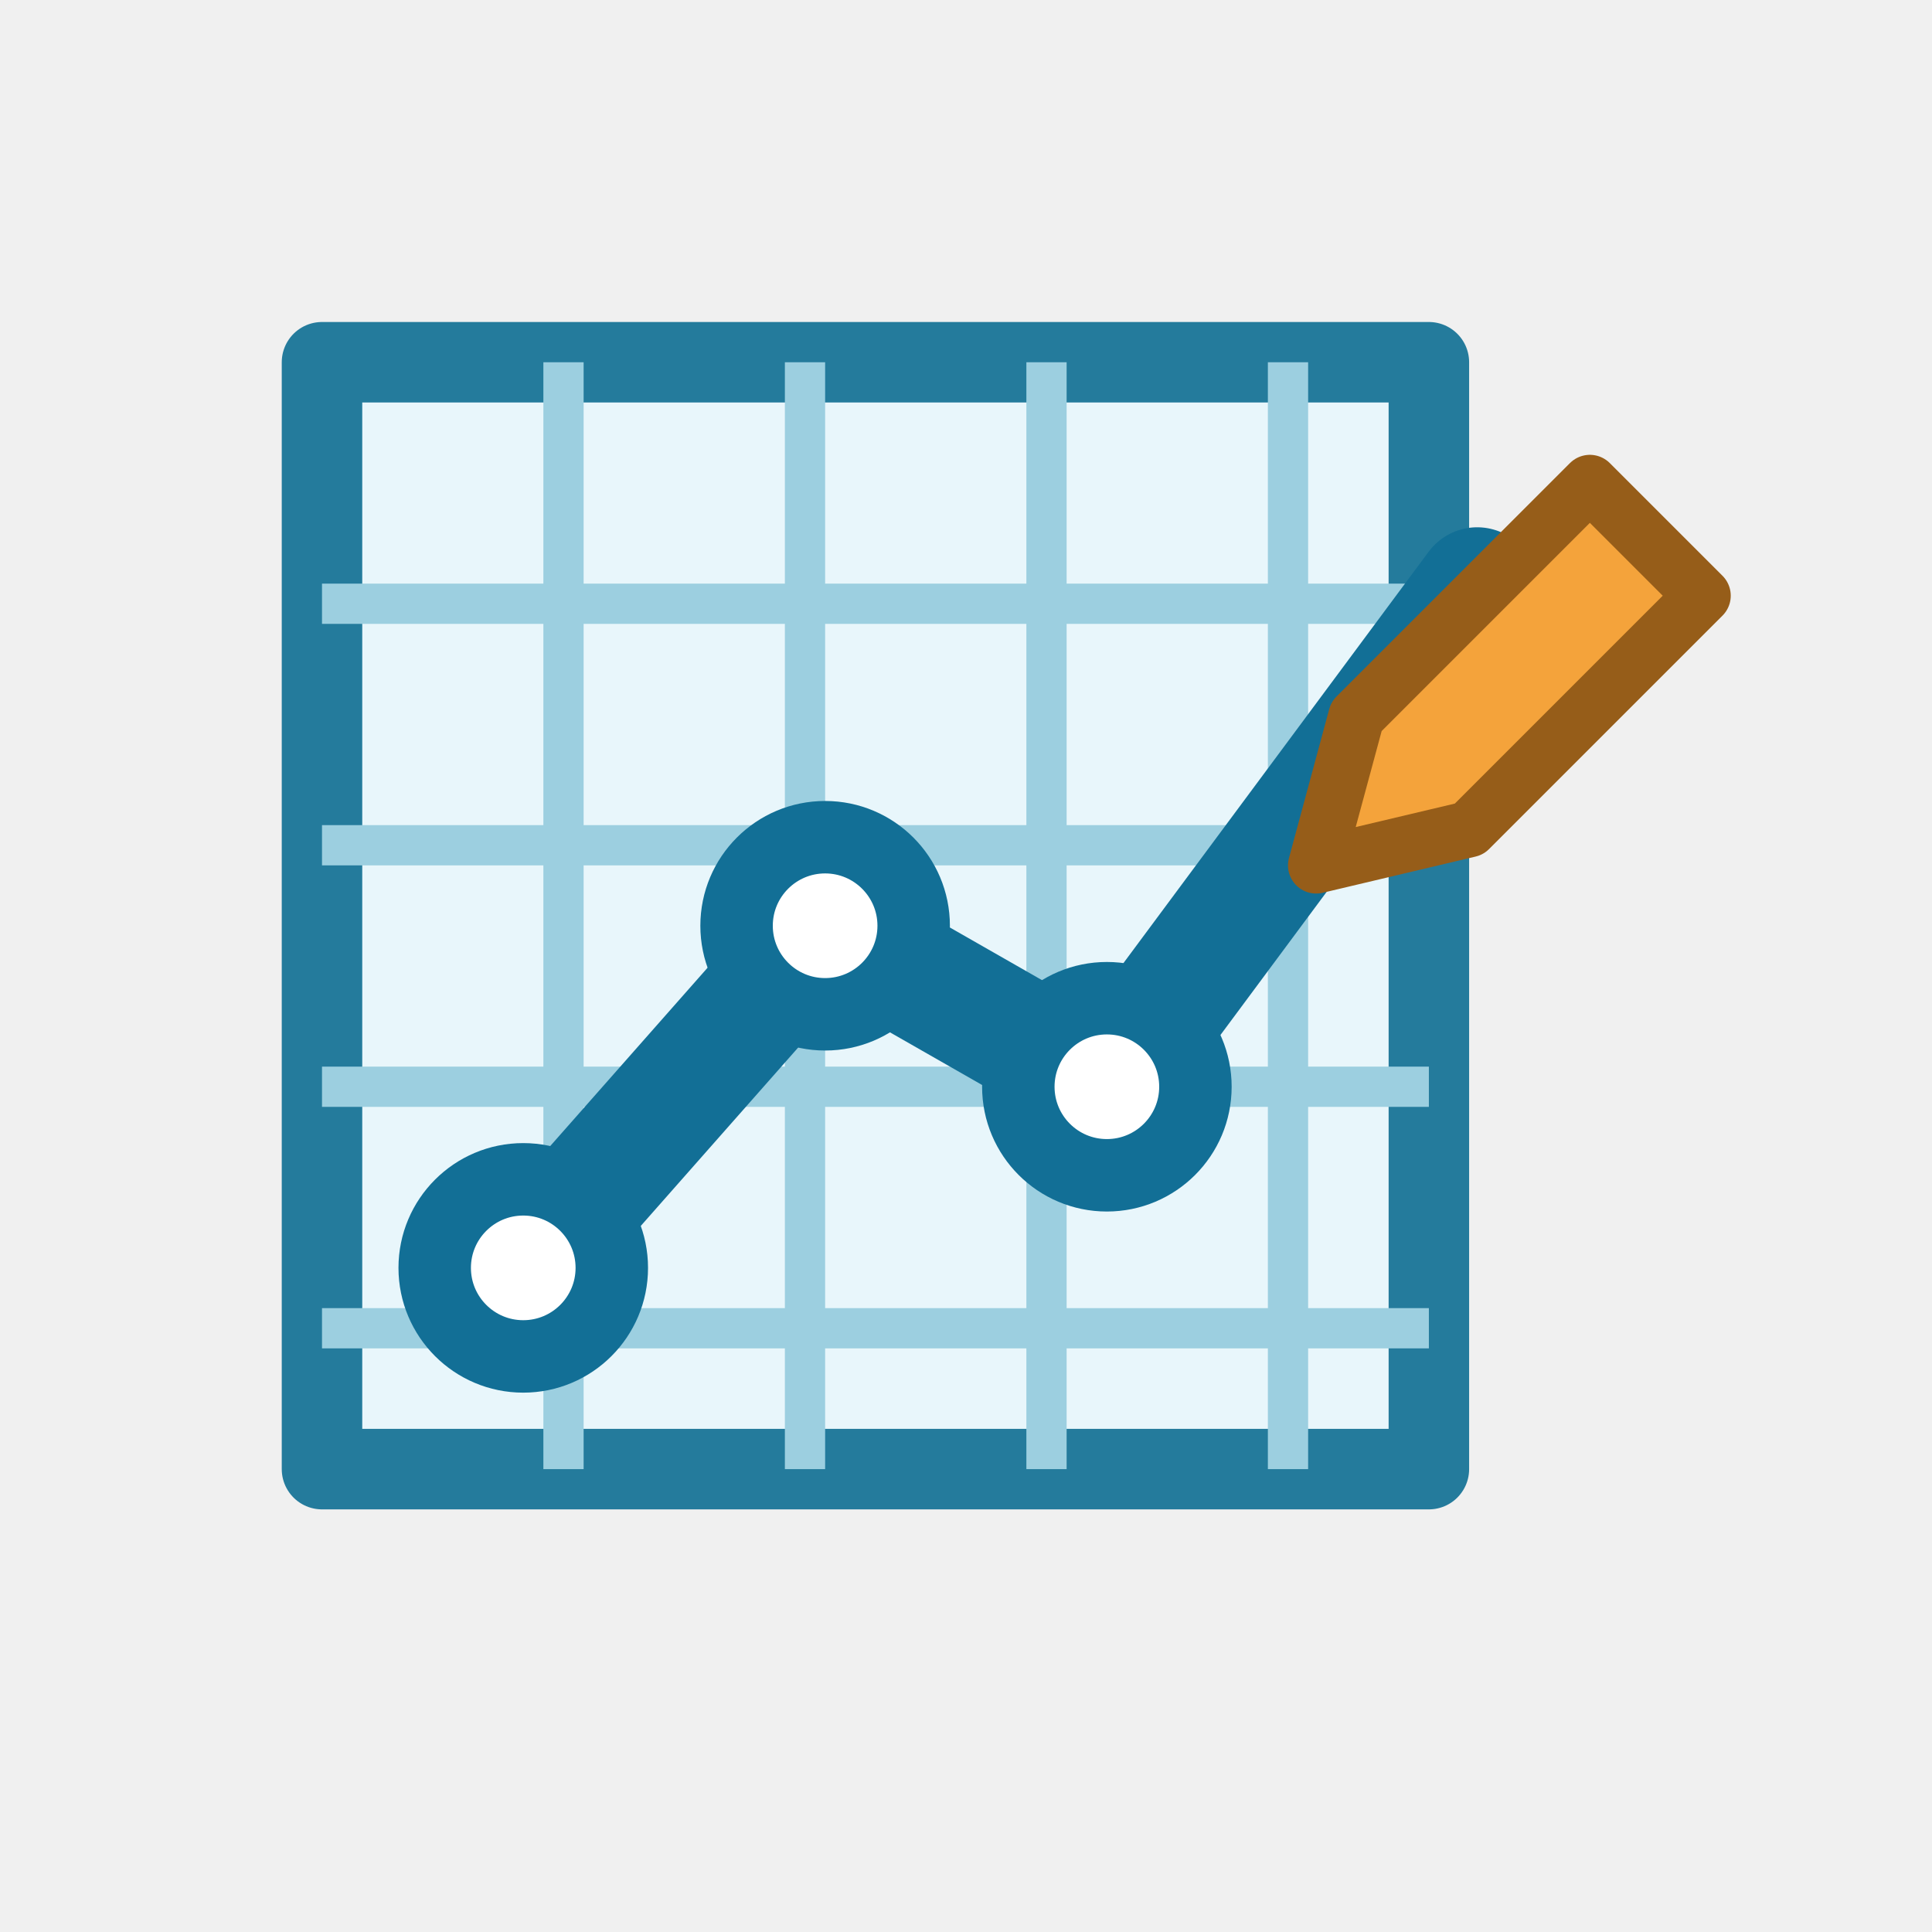
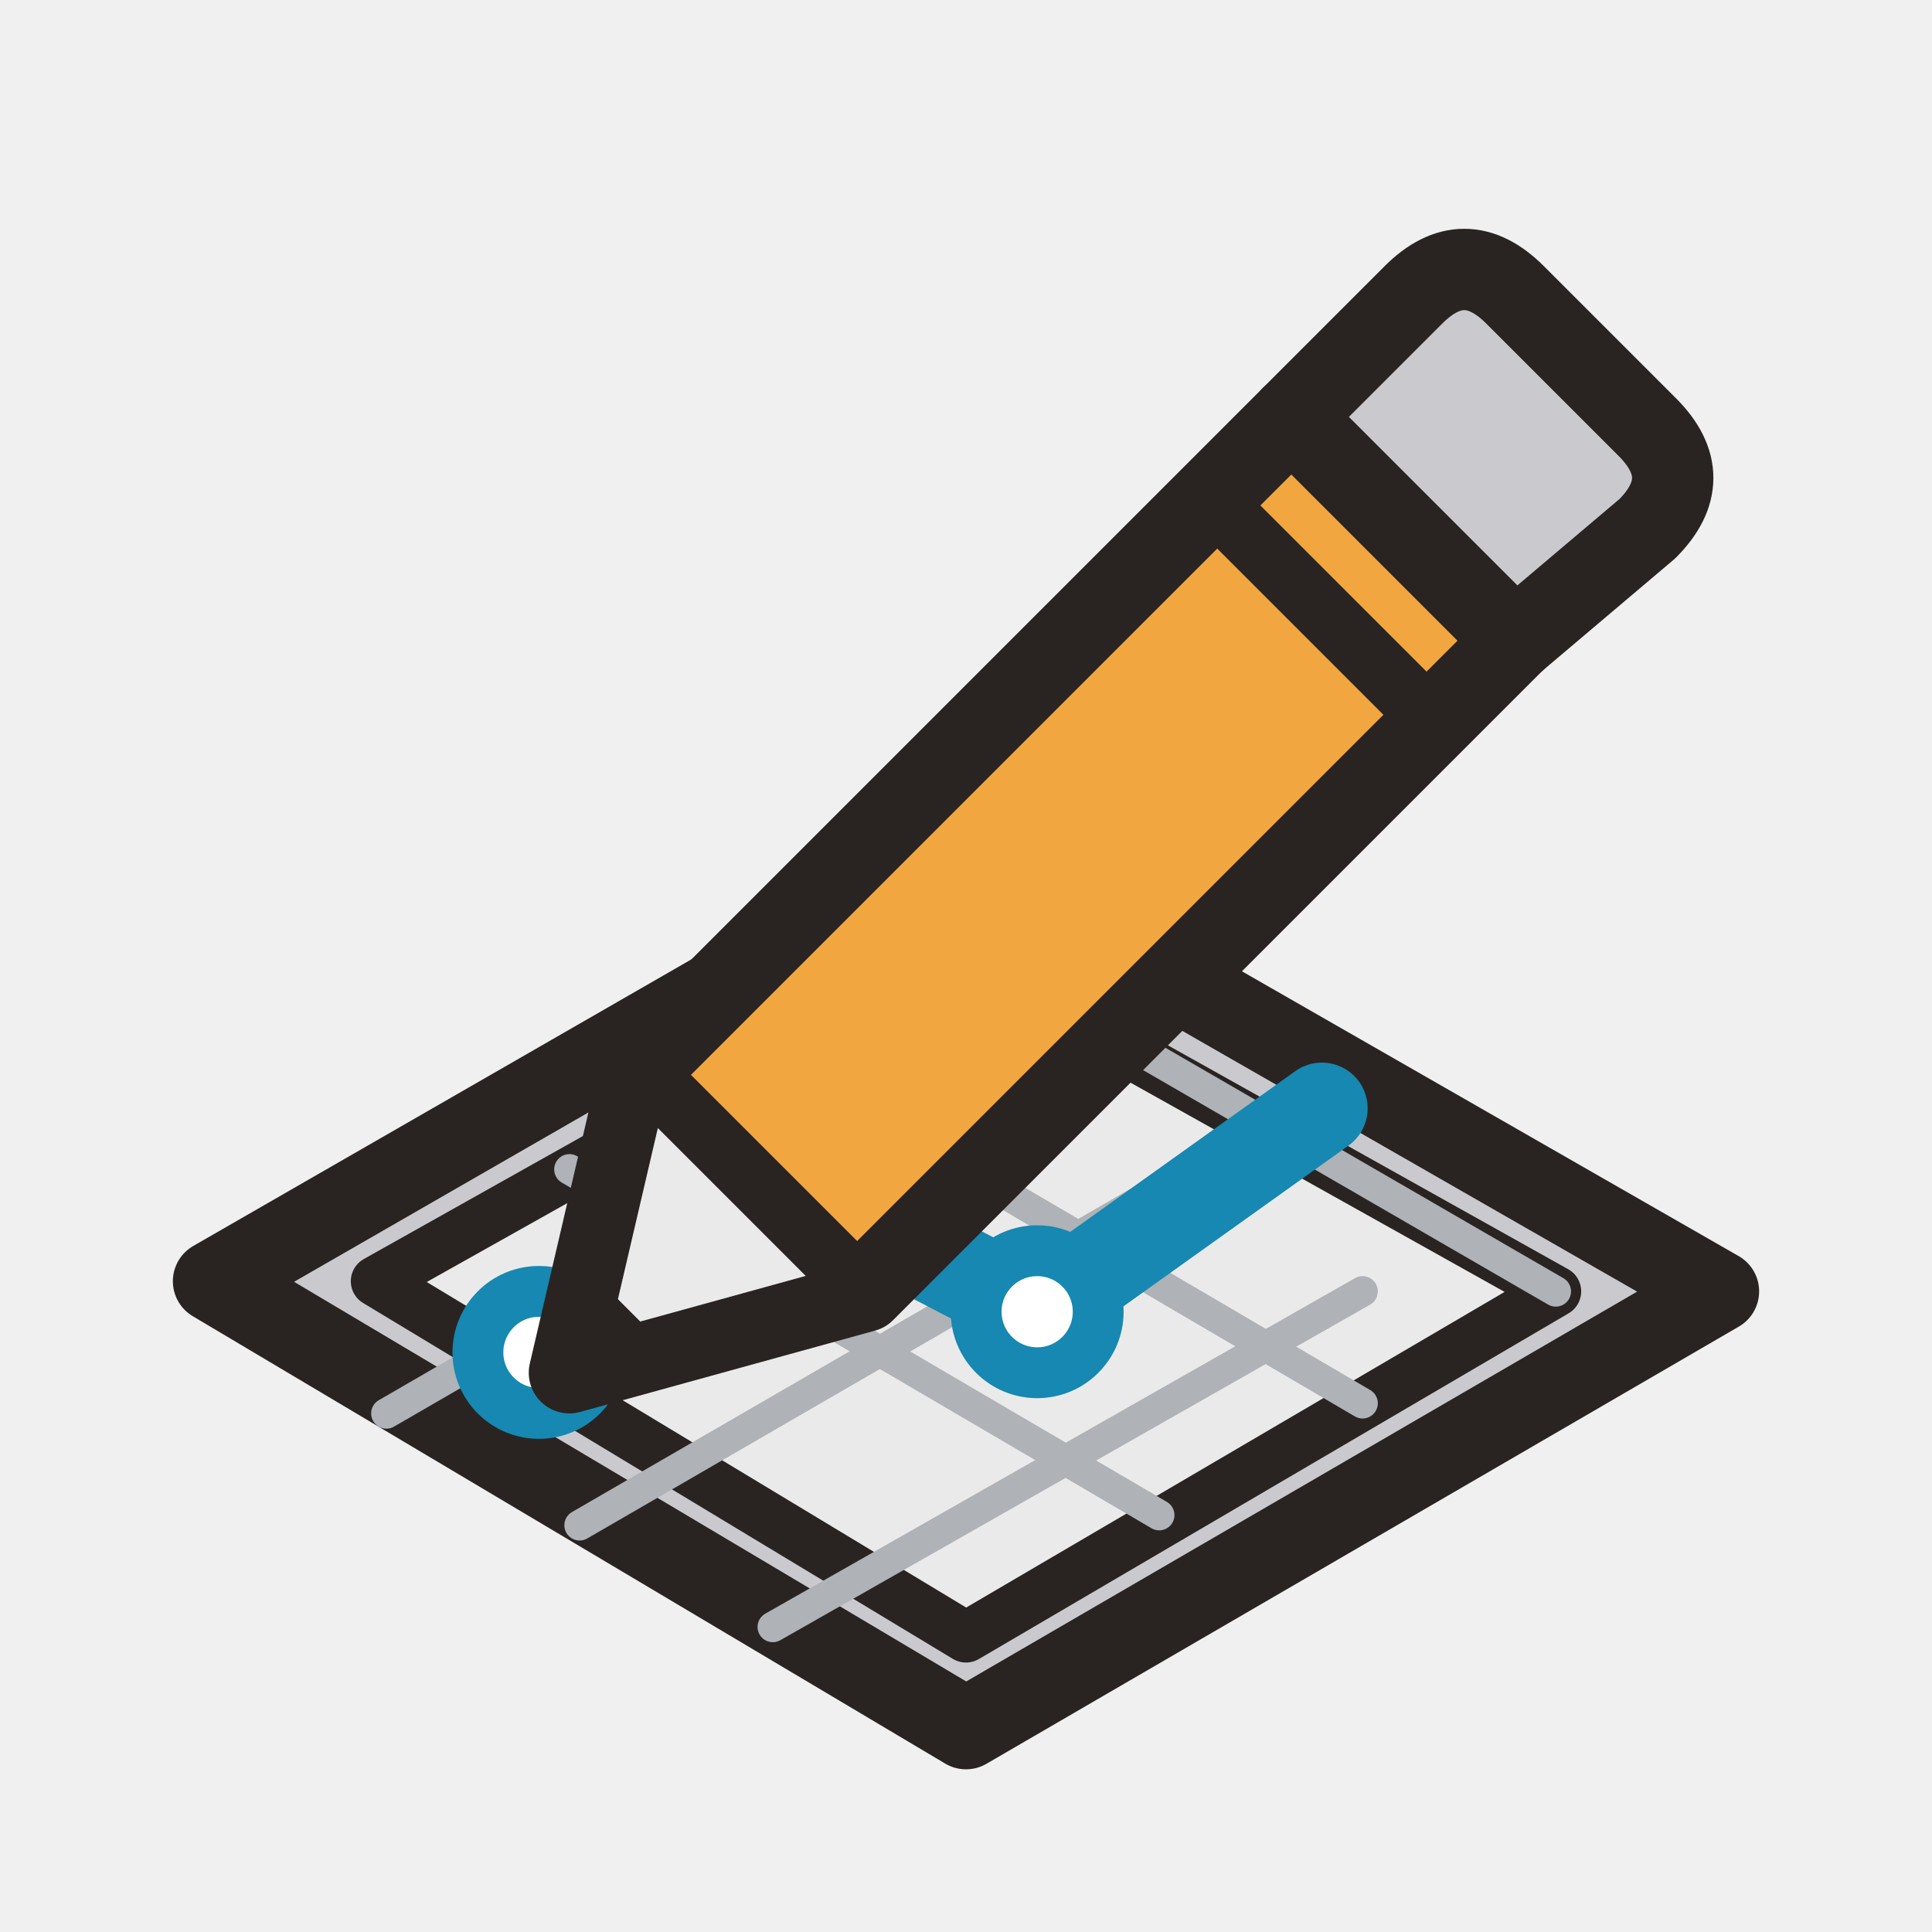
- <svg xmlns="http://www.w3.org/2000/svg" viewBox="0 0 48 48">
-   <path d="M8 36.5h27.5V9H8z" fill="#e8f6fb" stroke="#247b9c" stroke-width="2" stroke-linejoin="round" />
-   <path d="M14 9v27.5M20 9v27.5M26 9v27.5M32 9v27.5M8 15h27.5M8 21h27.5M8 27h27.5M8 33h27.5" fill="none" stroke="#9ccfe0" stroke-width="1" />
-   <path d="M13 31.5 20.5 23l7 4 9.2-12.4" fill="none" stroke="#126f96" stroke-width="3" stroke-linecap="round" stroke-linejoin="round" />
-   <circle cx="13" cy="31.5" r="2.2" fill="#fff" stroke="#126f96" stroke-width="1.8" />
-   <circle cx="20.5" cy="23" r="2.2" fill="#fff" stroke="#126f96" stroke-width="1.8" />
-   <circle cx="27.5" cy="27" r="2.2" fill="#fff" stroke="#126f96" stroke-width="1.8" />
-   <path d="m33.7 17.8 5.8-5.8 2.8 2.8-5.8 5.8-3.8.9z" fill="#f4a33b" stroke="#965d19" stroke-width="1.4" stroke-linejoin="round" />
+ <svg xmlns="http://www.w3.org/2000/svg" width="190" height="190" viewBox="0 0 190 190">
+   <g stroke="#292422" stroke-linecap="round" stroke-linejoin="round">
+     <path d="M21 126 94 84l75 43-74 43Z" fill="#cacace" stroke-width="8" />
+     <path d="m37 126 57-32 59 33-58 34Z" fill="#ebeaeb" stroke-width="5" />
+     <g fill="none" stroke="#afb2b6" stroke-width="3">
+       <path d="m56 115 58 34M76 104l58 34M96 94l57 33" />
+       <path d="m57 150 57-33M38 139l57-33M76 160l58-33" />
+     </g>
+     <path d="m53 133 24-17 25 13 28-20" fill="none" stroke="#1688b1" stroke-width="9" />
+     <g fill="#fff" stroke="#1688b1" stroke-width="5">
+       <circle cx="53" cy="133" r="6" />
+       <circle cx="77" cy="116" r="6" />
+       <circle cx="102" cy="129" r="6" />
+     </g>
+     <path d="m63 105 64-64 22 22-64 64-29 8Z" fill="#f2a640" stroke-width="8" />
+     <path d="m127 41 12-12q5-5 10 0l13 13q5 5 0 10l-13 11Z" fill="#cacace" stroke-width="8" />
+     <path d="m63 105 22 22-29 8Z" fill="#ebeaeb" stroke-width="6" />
+     <path d="m56 135 9-3-6-6Z" fill="#292422" stroke="none" />
+     <path d="m119 49 22 22" fill="none" stroke-width="6" />
+   </g>
</svg>
